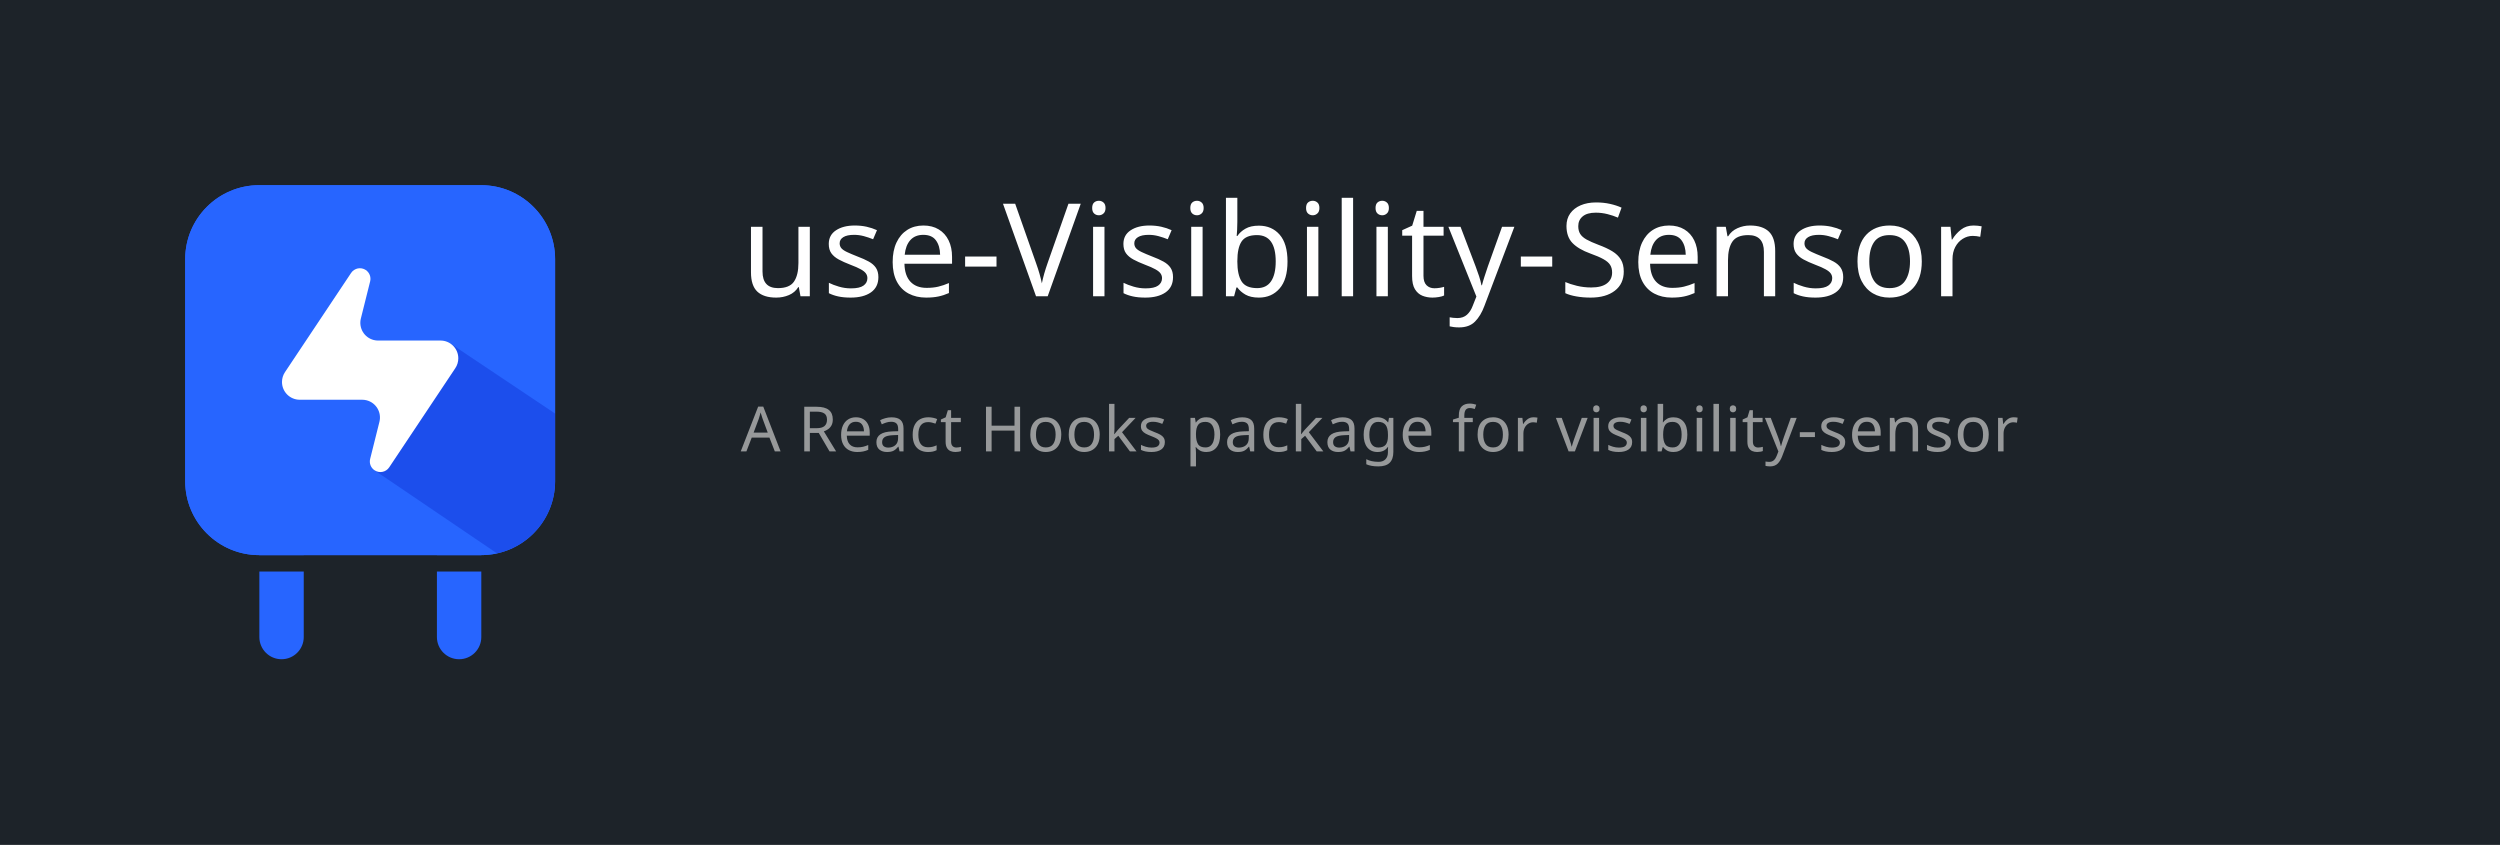
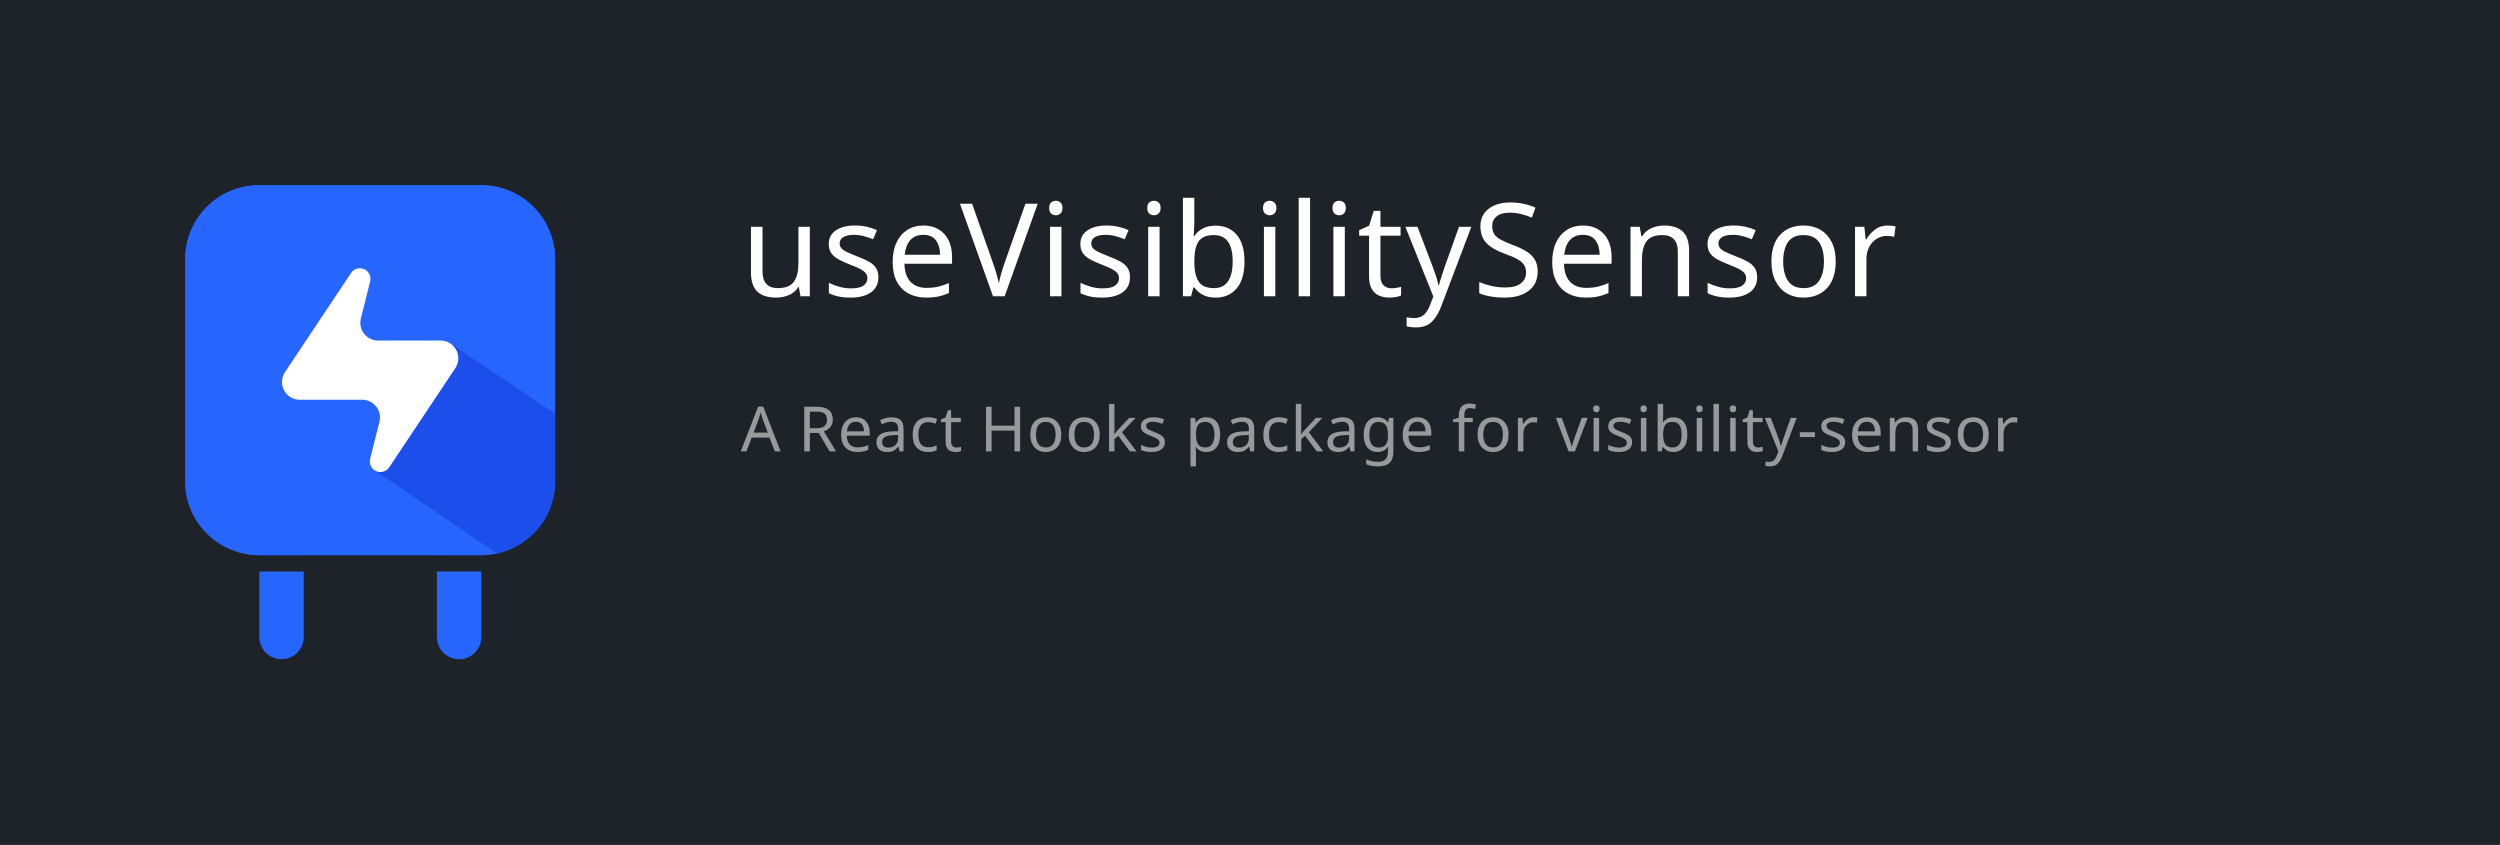
<svg xmlns="http://www.w3.org/2000/svg" xmlns:xlink="http://www.w3.org/1999/xlink" width="1080px" height="365px" viewBox="0 0 1080 365" version="1.1">
  <defs>
    <path d="M31.962,0 L127.846,0 C145.498,0 159.808,14.31 159.808,31.962 L159.808,127.846 C159.808,145.498 145.498,159.808 127.846,159.808 L31.962,159.808 C14.31,159.808 0,145.498 0,127.846 L0,31.962 C0,14.31 14.31,0 31.962,0 Z" id="path-1" />
  </defs>
  <g id="Artboard" stroke="none" stroke-width="1" fill="none" fill-rule="evenodd">
    <rect fill="#FFFFFF" x="0" y="0" width="1080" height="365" />
    <rect id="Rectangle" fill="#1D2329" x="0" y="0" width="1080" height="365" />
    <g id="Final-Icon" transform="translate(80, 80)">
      <path d="M127.925,166.91 L127.926,195.202 C127.926,200.497 123.633,204.79 118.337,204.79 C113.042,204.79 108.749,200.497 108.749,195.202 L108.749,166.91 L127.925,166.91 Z M118.337,127.846 C123.633,127.846 127.926,132.139 127.926,137.434 L127.925,159.807 L108.749,159.807 L108.749,137.434 C108.749,132.139 113.042,127.846 118.337,127.846 Z" id="Shape" fill="#2765FF" fill-rule="nonzero" />
      <path d="M51.218,166.91 L51.218,195.202 C51.218,200.497 46.925,204.79 41.63,204.79 C36.334,204.79 32.041,200.497 32.041,195.202 L32.041,166.91 L51.218,166.91 Z M41.63,127.846 C46.925,127.846 51.218,132.139 51.218,137.434 L51.218,159.807 L32.041,159.807 L32.041,137.434 C32.041,132.139 36.334,127.846 41.63,127.846 Z" id="Shape" fill="#2765FF" fill-rule="nonzero" />
      <path d="M31.962,0 L127.846,0 C145.498,0 159.808,14.31 159.808,31.962 L159.808,127.846 C159.808,145.498 145.498,159.808 127.846,159.808 L31.962,159.808 C14.31,159.808 0,145.498 0,127.846 L0,31.962 C0,14.31 14.31,0 31.962,0 Z" id="Rectangle" fill="#2765FF" fill-rule="nonzero" />
      <g id="Shadow-Mask">
        <g id="Mask" fill="#2765FF" fill-rule="nonzero">
          <path d="M31.962,0 L127.846,0 C145.498,0 159.808,14.31 159.808,31.962 L159.808,127.846 C159.808,145.498 145.498,159.808 127.846,159.808 L31.962,159.808 C14.31,159.808 0,145.498 0,127.846 L0,31.962 C0,14.31 14.31,0 31.962,0 Z" id="path-1" />
        </g>
        <g id="Rectangle-Clipped">
          <mask id="mask-2" fill="white">
            <use xlink:href="#path-1" />
          </mask>
          <g id="path-1" />
          <polygon id="Rectangle" fill="#0036BC" fill-rule="nonzero" opacity="0.284" style="mix-blend-mode: multiply;" mask="url(#mask-2)" points="114.529 68.362 194.957 122.166 159.808 176.084 81.679 123.111 115.032 69.19" />
        </g>
      </g>
      <path d="M76.472,92.688 L49.491,92.688 C45.254,92.688 41.82,89.254 41.82,85.018 C41.82,83.503 42.268,82.023 43.108,80.763 L71.676,37.91 C73.075,35.813 75.909,35.246 78.007,36.644 C79.612,37.714 80.372,39.678 79.904,41.55 L75.894,57.588 C74.867,61.698 77.366,65.863 81.476,66.89 C82.084,67.042 82.709,67.119 83.336,67.119 L110.317,67.119 C114.553,67.119 117.988,70.553 117.988,74.79 C117.988,76.304 117.539,77.785 116.699,79.045 L88.131,121.897 C86.733,123.995 83.898,124.562 81.8,123.163 C80.195,122.093 79.436,120.129 79.904,118.258 L83.913,102.22 C84.941,98.11 82.442,93.945 78.332,92.917 C77.724,92.765 77.099,92.688 76.472,92.688 Z" id="Path-14" fill="#FFFFFF" fill-rule="nonzero" />
    </g>
    <text id="title" font-family="Avenir-Medium, Avenir" font-size="56" font-weight="400" letter-spacing="0.56" fill="#FFFFFF">
-       <tspan x="320" y="128">use-Visibility-Sensor</tspan>
+       <tspan x="320" y="128">useVisibilitySensor</tspan>
    </text>
    <text id="description" font-family="AvenirNext-Regular, Avenir Next" font-size="27" font-weight="normal" letter-spacing="0.27" fill="#97999A">
      <tspan x="320" y="195"> A React Hooks package for visibility-sensor</tspan>
      <tspan x="320" y="232" />
      <tspan x="320" y="269" />
    </text>
  </g>
</svg>
